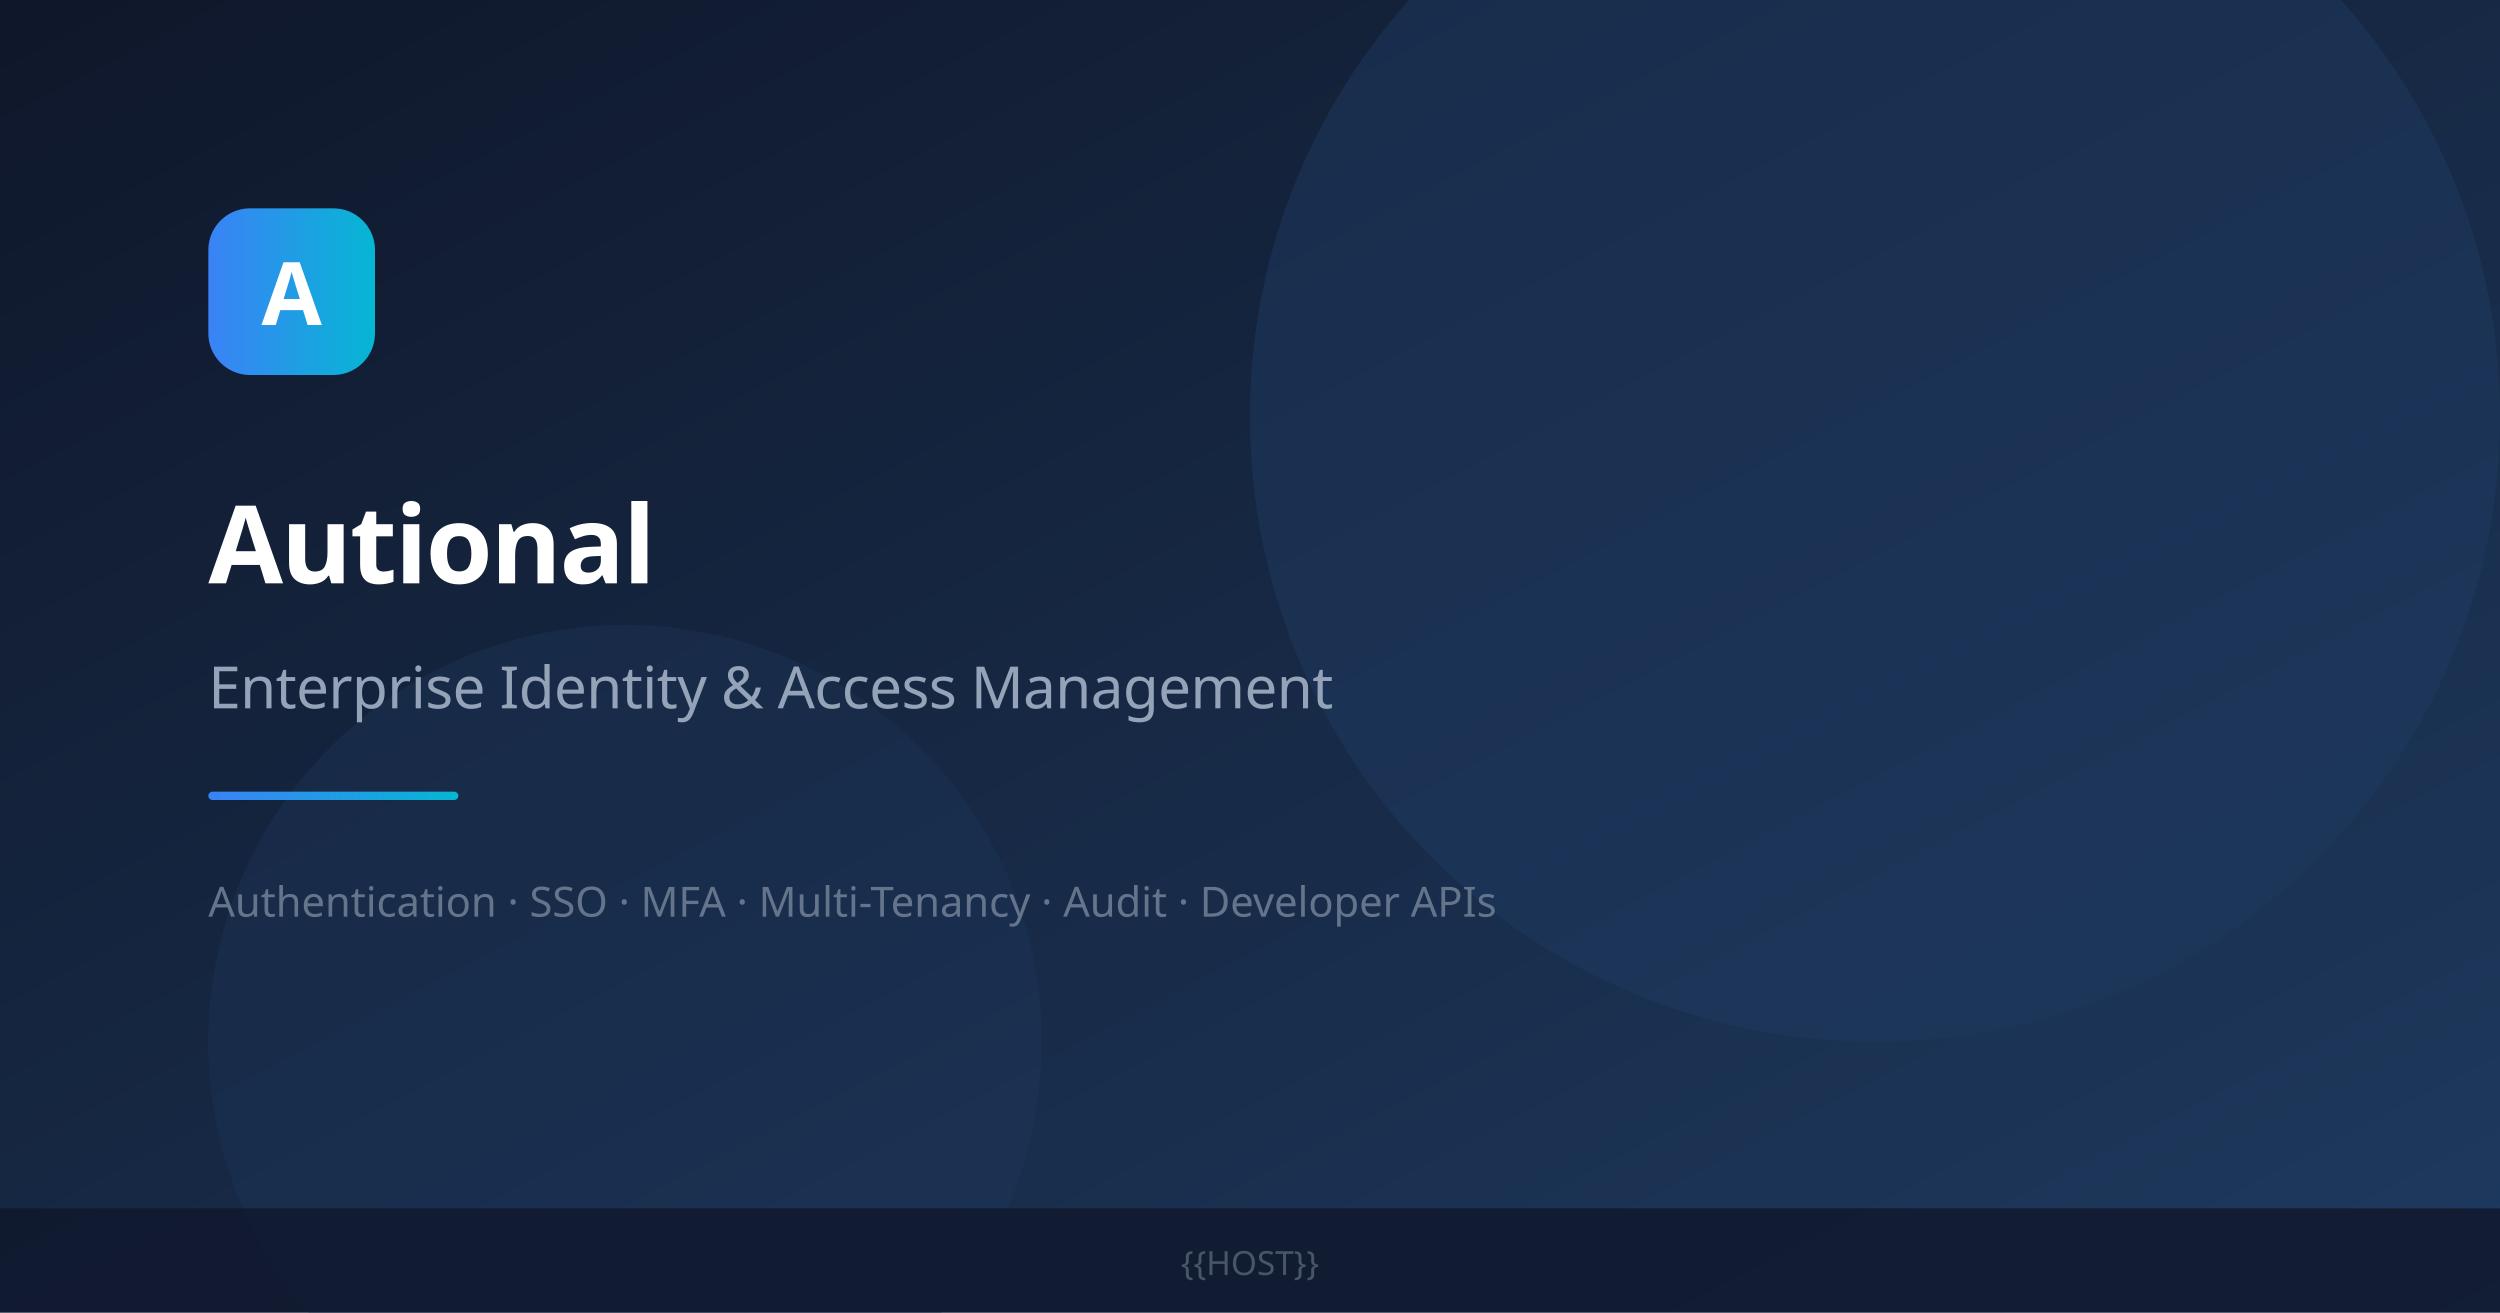
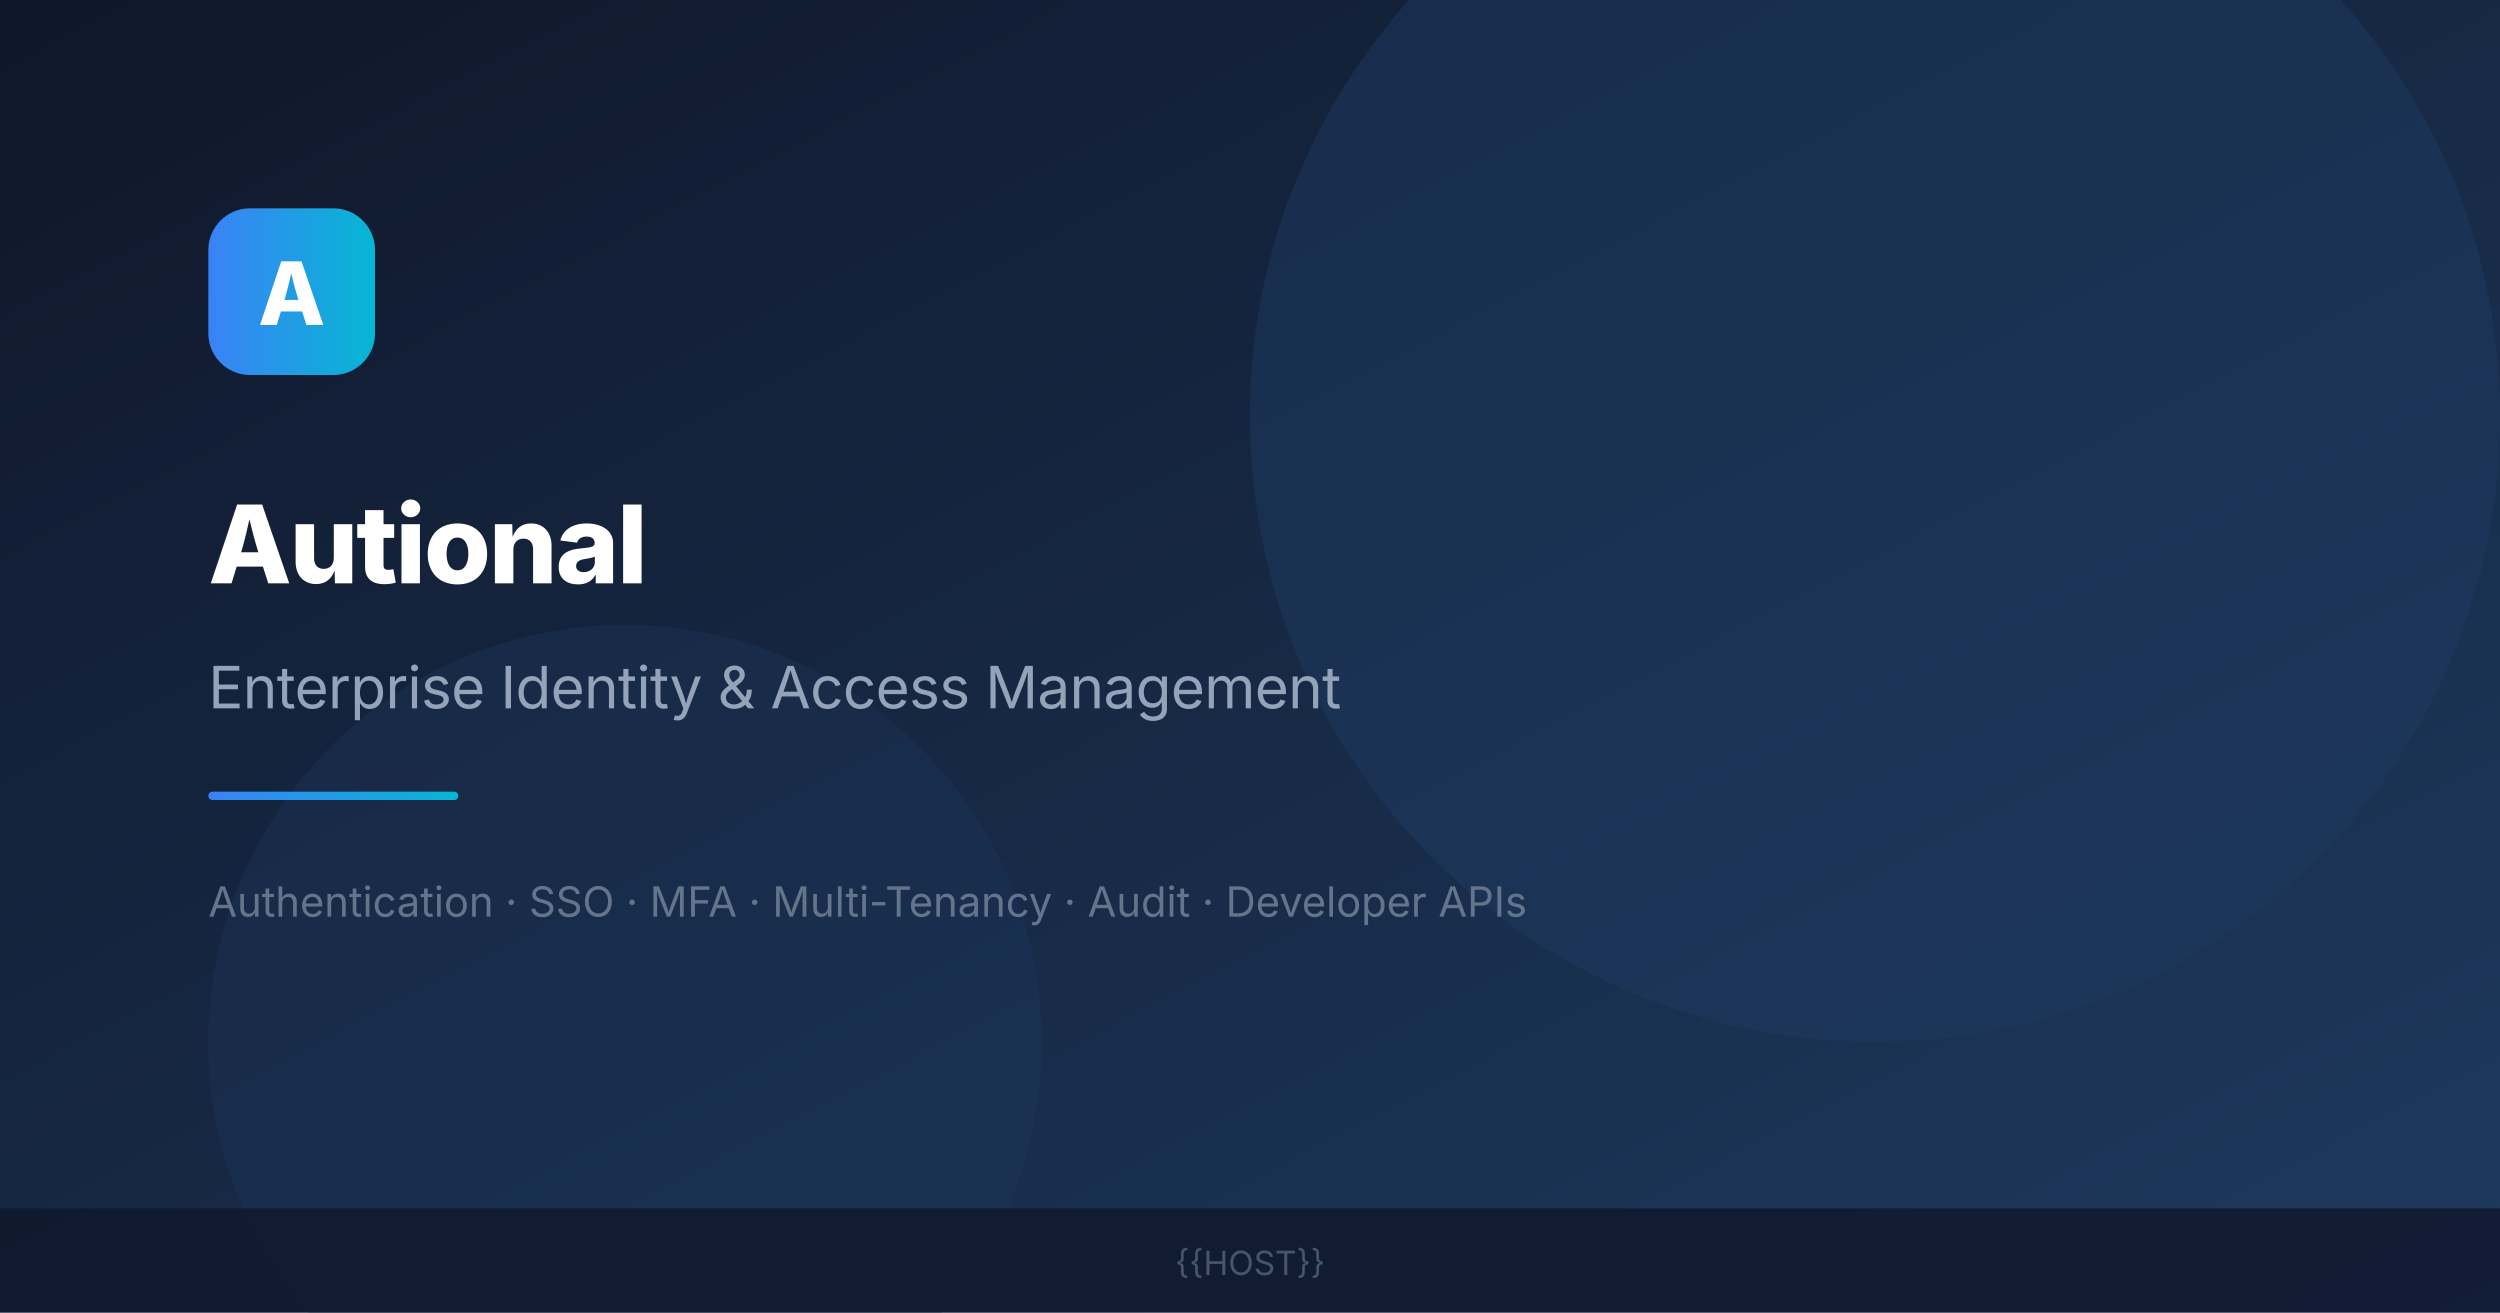
<svg xmlns="http://www.w3.org/2000/svg" width="1200" height="630" viewBox="0 0 1200 630">
  <defs>
    <linearGradient id="bg" x1="0%" y1="0%" x2="100%" y2="100%">
      <stop offset="0%" style="stop-color:#0F172A" />
      <stop offset="100%" style="stop-color:#1E3A5F" />
    </linearGradient>
    <linearGradient id="accent" x1="0%" y1="0%" x2="100%" y2="0%">
      <stop offset="0%" style="stop-color:#3B82F6" />
      <stop offset="100%" style="stop-color:#06B6D4" />
    </linearGradient>
  </defs>
  <rect width="1200" height="630" fill="url(#bg)" rx="0" />
  <circle cx="900" cy="200" r="300" fill="#1E3A5F" opacity="0.5" />
  <circle cx="300" cy="500" r="200" fill="#1E3A5F" opacity="0.3" />
  <g transform="translate(100, 100)">
    <rect width="80" height="80" rx="20" fill="url(#accent)" />
-     <text x="40" y="56" text-anchor="middle" font-family="system-ui,sans-serif" font-size="42" font-weight="800" fill="white">A</text>
+     <text x="40" y="56" text-anchor="middle" font-family="Inter, 'Noto Sans SC', sans-serif" font-size="42" font-weight="800" fill="white">A</text>
  </g>
-   <text x="100" y="280" font-family="system-ui,sans-serif" font-size="52" font-weight="800" fill="white" letter-spacing="-0.02em">Autional</text>
-   <text x="100" y="340" font-family="system-ui,sans-serif" font-size="28" fill="#94A3B8" letter-spacing="-0.01em">Enterprise Identity &amp; Access Management</text>
+   <text x="100" y="280" font-family="Inter, 'Noto Sans SC', sans-serif" font-size="52" font-weight="800" fill="white" letter-spacing="-0.02em">Autional</text>
+   <text x="100" y="340" font-family="Inter, 'Noto Sans SC', sans-serif" font-size="28" fill="#94A3B8" letter-spacing="-0.01em">Enterprise Identity &amp; Access Management</text>
  <rect x="100" y="380" width="120" height="4" rx="2" fill="url(#accent)" />
-   <text x="100" y="440" font-family="system-ui,sans-serif" font-size="20" fill="#64748B">Authentication · SSO · MFA · Multi-Tenancy · Audit · Developer APIs</text>
+   <text x="100" y="440" font-family="Inter, 'Noto Sans SC', sans-serif" font-size="20" fill="#64748B">Authentication · SSO · MFA · Multi-Tenancy · Audit · Developer APIs</text>
  <rect x="0" y="580" width="1200" height="50" fill="#0F172A" opacity="0.8" />
-   <text x="600" y="612" text-anchor="middle" font-family="system-ui,sans-serif" font-size="16" fill="#475569">{{HOST}}</text>
+   <text x="600" y="612" text-anchor="middle" font-family="Inter, 'Noto Sans SC', sans-serif" font-size="16" fill="#475569">{{HOST}}</text>
</svg>
